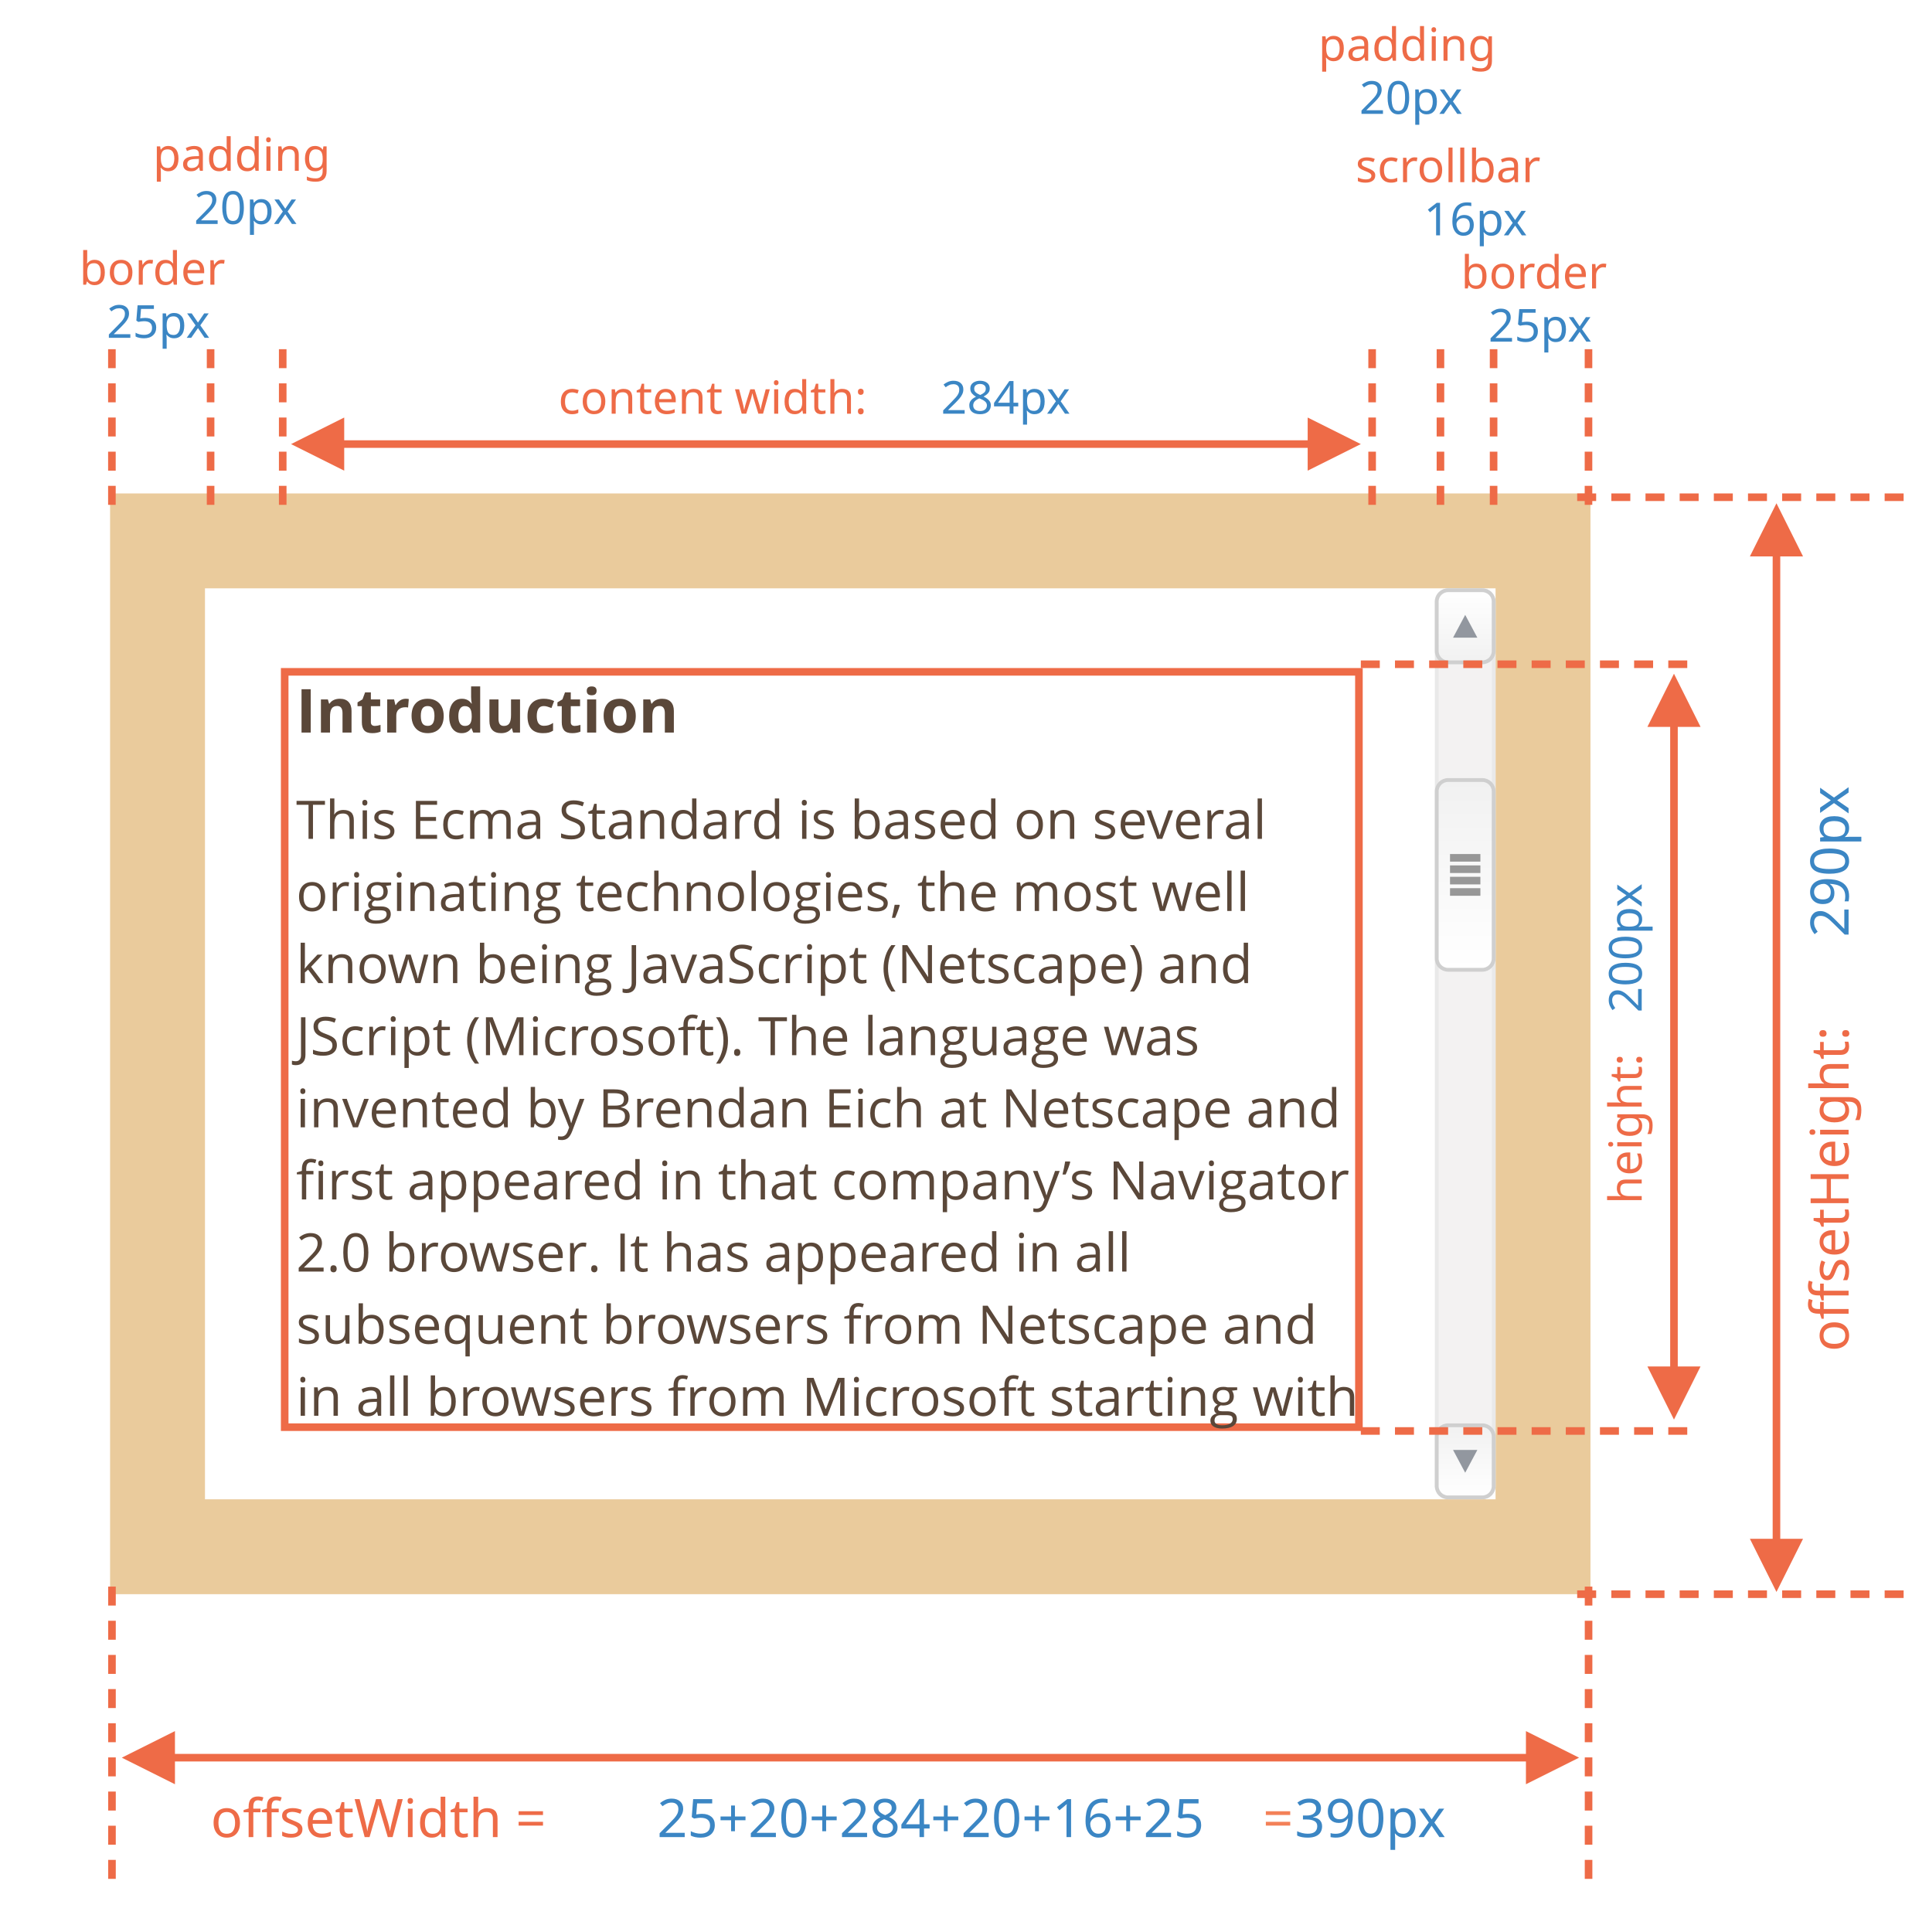
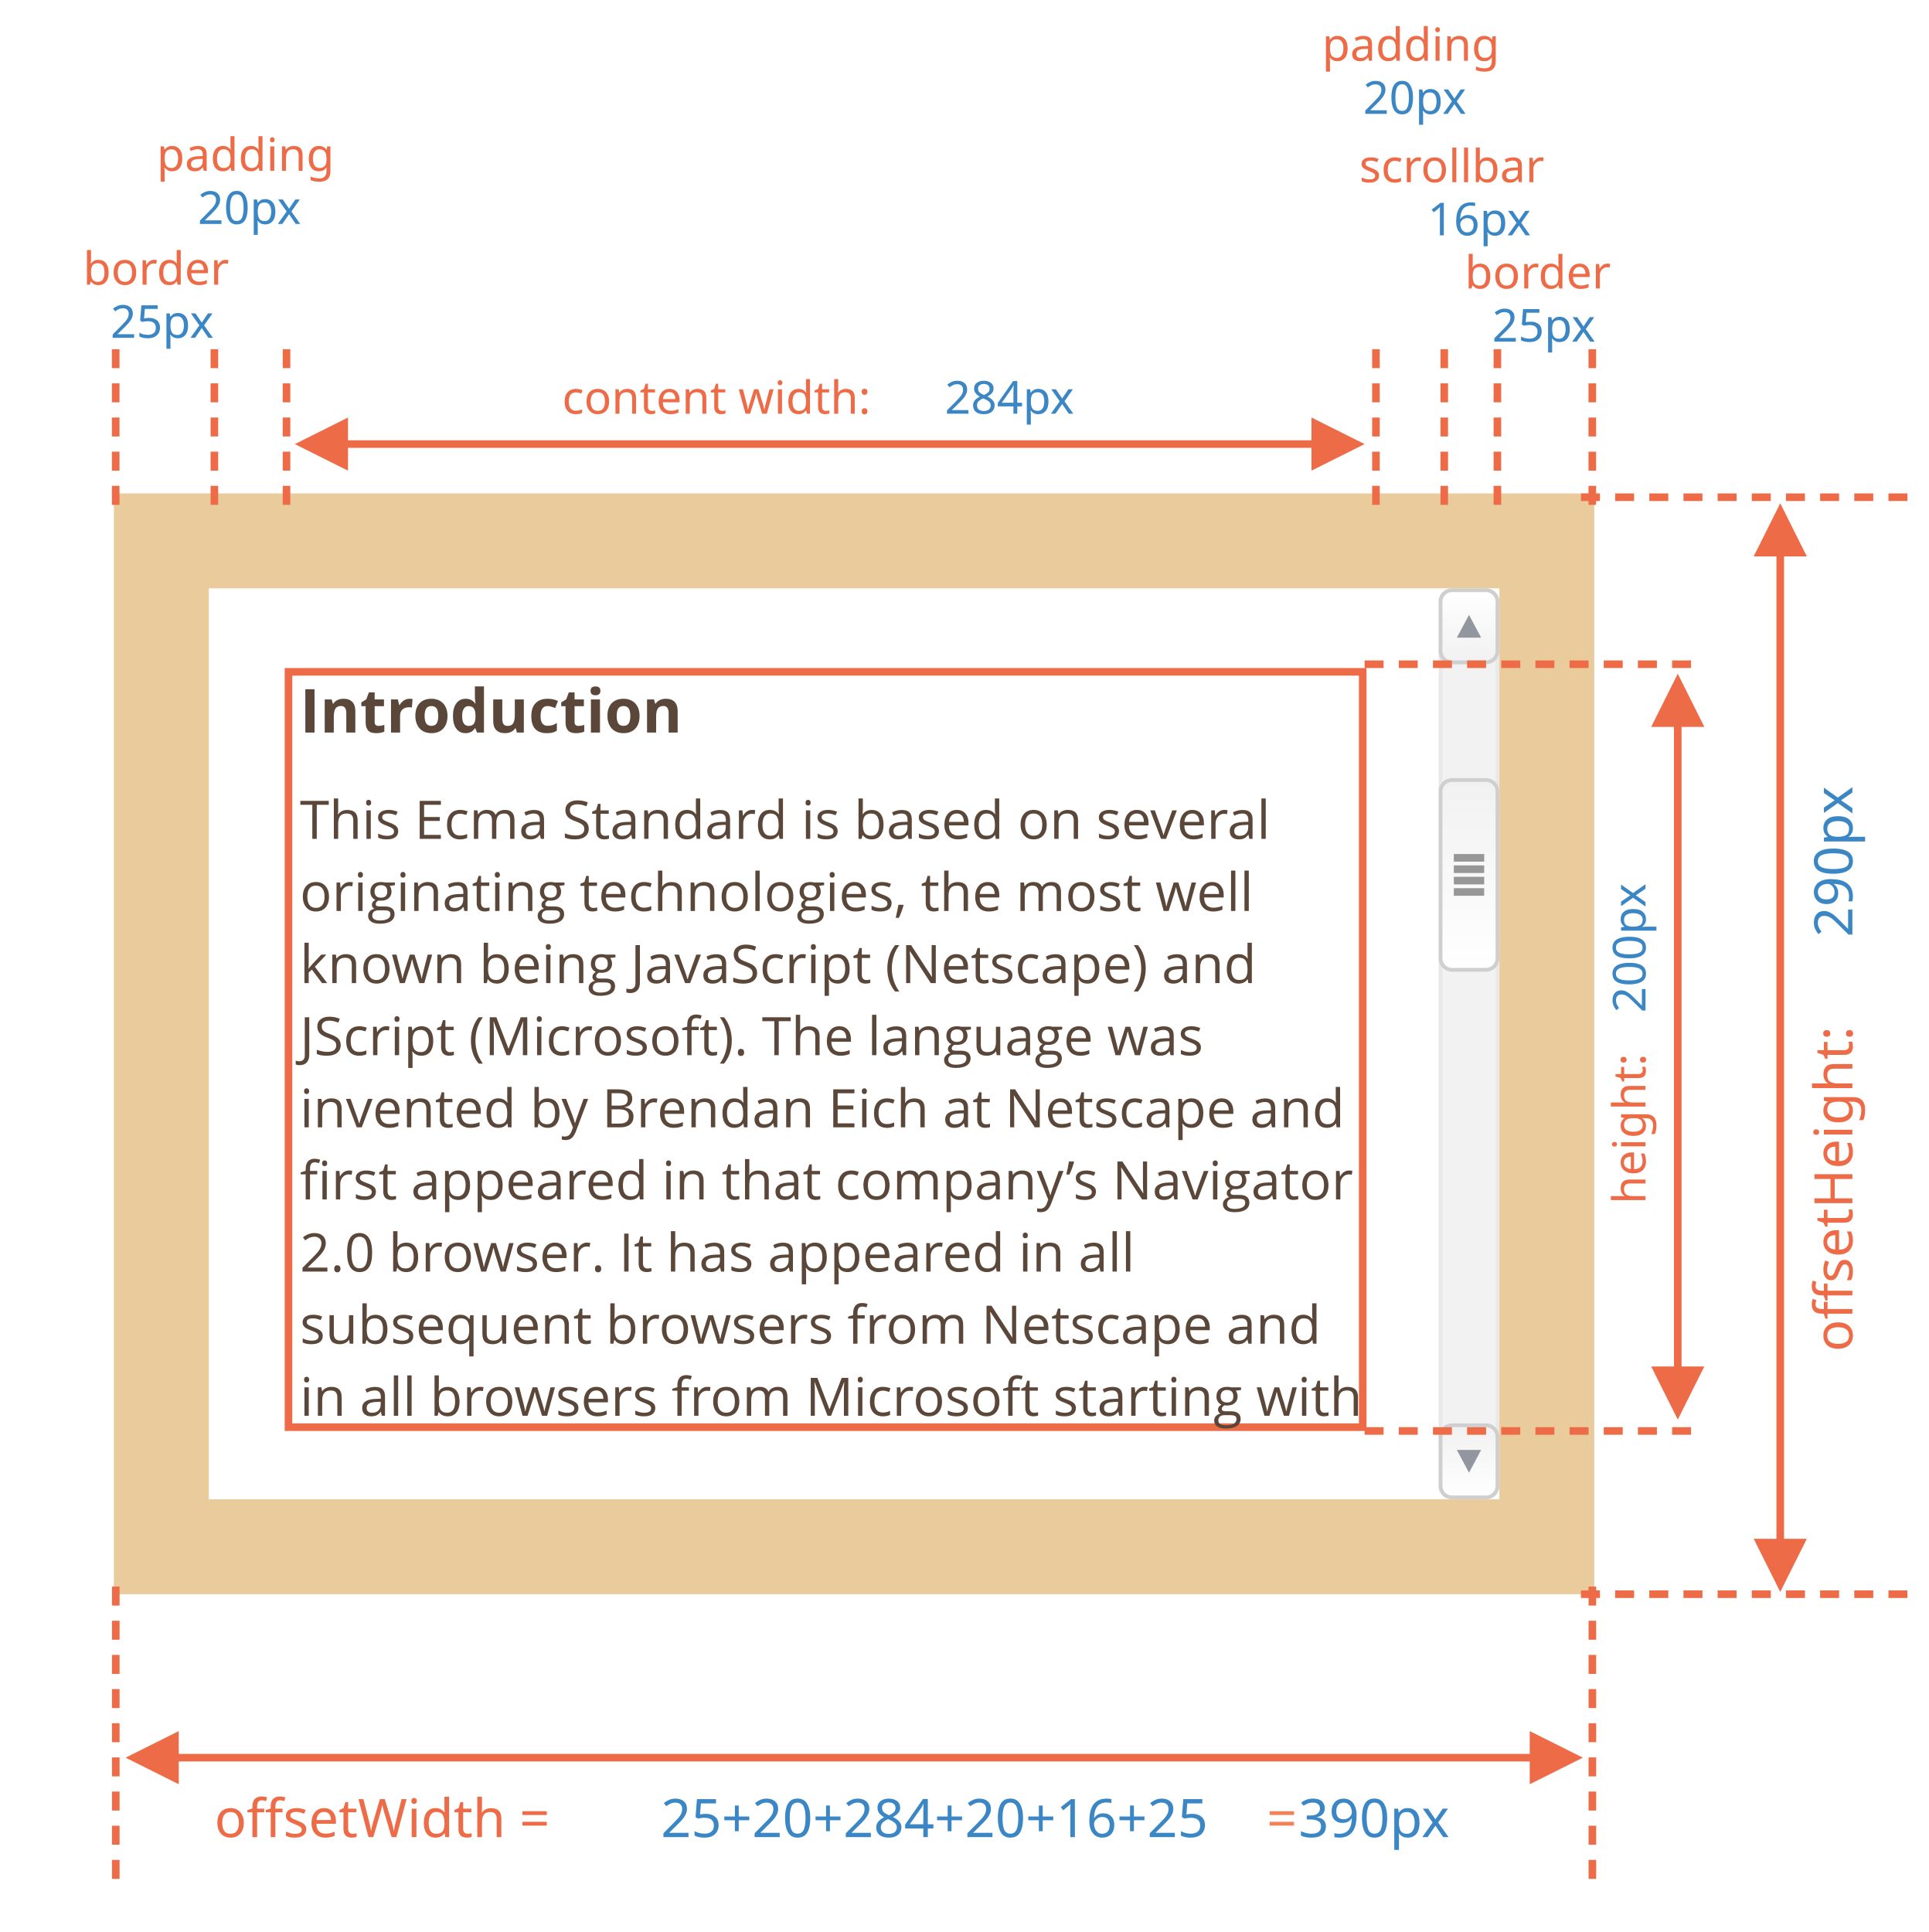
<svg xmlns="http://www.w3.org/2000/svg" width="508px" height="509px" viewBox="0 0 508 509" version="1.1">
  <defs>
    <linearGradient x1="50%" y1="0%" x2="50%" y2="100%" id="linearGradient-1">
      <stop stop-color="#FFFFFF" offset="0%" />
      <stop stop-color="#F1F1F1" offset="100%" />
    </linearGradient>
    <linearGradient x1="50%" y1="0%" x2="50%" y2="100%" id="linearGradient-2">
      <stop stop-color="#FFFFFF" offset="0%" />
      <stop stop-color="#F1F1F1" offset="100%" />
    </linearGradient>
  </defs>
  <g id="dom" stroke="none" stroke-width="1" fill="none" fill-rule="evenodd">
    <g id="metric-offset-width-height.svg">
-       <path d="M394,155 L54,155 L54,395 L394,395 L394,155 Z M29,130 L419,130 L419,420 L29,420 L29,130 Z" id="Rectangle-2" fill-opacity="0.88" fill="#E8C48F" />
-       <path d="M75,177 L75,376 L358,376 L358,177 L75,177 Z" id="Rectangle-1" stroke="#EE6B47" stroke-width="2" />
-       <g id="Scrollbar" transform="translate(378, 155)">
+       <path d="M395,155 L55,155 L55,395 L395,395 L395,155 Z M30,130 L420,130 L420,420 L30,420 L30,130 Z" id="Rectangle-2" fill-opacity="0.88" fill="#E8C48F" />
+       <path d="M76,177 L76,376 L359,376 L359,177 L76,177 Z" id="Rectangle-1" stroke="#EE6B47" stroke-width="2" />
+       <g id="Scrollbar" transform="translate(379, 155)">
        <rect id="Rectangle-19" stroke="#E9E9E9" fill="#F3F2F2" x="0.5" y="0.5" width="15" height="239" rx="3" />
        <g id="Rectangle-18-+-Triangle-1">
          <rect id="Rectangle-18" stroke="#CFCFCF" fill="url(#linearGradient-1)" x="0.5" y="0.5" width="15" height="19" rx="3" />
          <polygon id="Triangle-1" fill="#92979F" points="8 7 11.2 13 4.8 13" />
        </g>
        <g id="Rectangle-18-+-Triangle-2" transform="translate(8, 230) scale(1, -1) translate(-8, -230) translate(0, 220)">
          <rect id="Rectangle-18" stroke="#CFCFCF" fill="url(#linearGradient-1)" x="0.5" y="0.5" width="15" height="19" rx="3" />
          <polygon id="Triangle-1" fill="#92979F" points="8 7 11.2 13 4.8 13" />
        </g>
        <g id="Rectangle-18-+-Triangle-3-+-Group" transform="translate(0, 50)">
          <g id="Rectangle-18-+-Triangle-3" transform="translate(8, 25.5) scale(1, -1) translate(-8, -25.5) " fill="url(#linearGradient-2)" stroke="#CFCFCF">
            <rect id="Rectangle-18" x="0.5" y="0.5" width="15" height="50" rx="3" />
          </g>
          <g id="Group" transform="translate(4, 20)" fill="#D8D8D8" stroke="#979797">
            <rect id="Rectangle-22" x="0.5" y="0.5" width="7" height="1" />
            <rect id="Rectangle-23" x="0.5" y="3.5" width="7" height="1" />
            <rect id="Rectangle-24" x="0.5" y="6.5" width="7" height="1" />
            <rect id="Rectangle-25" x="0.5" y="9.5" width="7" height="1" />
          </g>
        </g>
      </g>
      <text id="border" font-family="PTMono-Regular, PT Mono" font-size="12" font-weight="normal">
-         <tspan x="20.9" y="75" fill="#EE6B47">border</tspan>
-         <tspan x="28.1" y="89" fill="#3B86C4">25px</tspan>
+         <tspan x="21.9" y="75" fill="#EE6B47">border</tspan>
+         <tspan x="29.1" y="89" fill="#3B86C4">25px</tspan>
      </text>
      <text id="padding" font-family="PTMono-Regular, PT Mono" font-size="12" font-weight="normal">
-         <tspan x="40.3" y="45" fill="#EE6B47">padding</tspan>
-         <tspan x="51.1" y="59" fill="#3B86C4">20px</tspan>
+         <tspan x="41.3" y="45" fill="#EE6B47">padding</tspan>
+         <tspan x="52.1" y="59" fill="#3B86C4">20px</tspan>
      </text>
      <text id="content-width:284px" font-family="PTMono-Regular, PT Mono" font-size="12" font-weight="normal">
-         <tspan x="147.1" y="109" fill="#EE6B47">content width:</tspan>
-         <tspan x="247.9" y="109" fill="#3B86C4">284px</tspan>
+         <tspan x="148.1" y="109" fill="#EE6B47">content width:</tspan>
+         <tspan x="248.9" y="109" fill="#3B86C4">284px</tspan>
      </text>
-       <text id="height:200px" transform="translate(428.5, 274) rotate(-90) translate(-428.5, -274) " font-family="PTMono-Regular, PT Mono" font-size="12" font-weight="normal">
-         <tspan x="385.3" y="278" fill="#EE6B47">height:</tspan>
-         <tspan x="435.7" y="278" fill="#3B86C4">200px</tspan>
+       <text id="height:200px" transform="translate(429.5, 274) rotate(-90) translate(-429.5, -274) " font-family="PTMono-Regular, PT Mono" font-size="12" font-weight="normal">
+         <tspan x="386.3" y="278" fill="#EE6B47">height:</tspan>
+         <tspan x="436.7" y="278" fill="#3B86C4">200px</tspan>
      </text>
-       <path d="M359.5,175 L447.642,175" id="Line" stroke="#EE6B47" stroke-width="2" stroke-linecap="square" stroke-dasharray="3,6" />
-       <path d="M359.5,377 L447.642,377" id="Line-2" stroke="#EE6B47" stroke-width="2" stroke-linecap="square" stroke-dasharray="3,6" />
-       <path id="Line" d="M442,191.5 L442,360 L448,360 L441,374 L434,360 L440,360 L440,191.5 L434,191.5 L441,177.5 L448,191.5 L442,191.5 Z" fill="#EE6B47" fill-rule="nonzero" />
-       <path id="Line-15" d="M90.68,116 L344.5,116 L344.5,110 L358.5,117 L344.5,124 L344.5,118 L90.68,118 L90.68,124 L76.68,117 L90.68,110 L90.68,116 Z" fill="#EE6B47" fill-rule="nonzero" />
-       <path d="M7.535,114.945 L50.535,114.945" id="Line-14" stroke="#EE6B47" stroke-width="2" stroke-linecap="square" stroke-dasharray="3,6" transform="translate(29.48047, 114.9453) rotate(-270) translate(-29.48047, -114.9453) " />
-       <path d="M34.535,113.945 L75.535,113.945" id="Line-13" stroke="#EE6B47" stroke-width="2" stroke-linecap="square" stroke-dasharray="3,6" transform="translate(55.48047, 113.9453) rotate(-270) translate(-55.48047, -113.9453) " />
+       <path d="M360.5,175 L448.642,175" id="Line" stroke="#EE6B47" stroke-width="2" stroke-linecap="square" stroke-dasharray="3,6" />
+       <path d="M360.5,377 L448.642,377" id="Line-2" stroke="#EE6B47" stroke-width="2" stroke-linecap="square" stroke-dasharray="3,6" />
+       <path id="Line" d="M443,191.5 L443,360 L449,360 L442,374 L435,360 L441,360 L441,191.5 L435,191.5 L442,177.5 L449,191.5 L443,191.5 Z" fill="#EE6B47" fill-rule="nonzero" />
+       <path id="Line-15" d="M91.68,116 L345.5,116 L345.5,110 L359.5,117 L345.5,124 L345.5,118 L91.68,118 L91.68,124 L77.68,117 L91.68,110 L91.68,116 Z" fill="#EE6B47" fill-rule="nonzero" />
+       <path d="M8.535,114.945 L51.535,114.945" id="Line-14" stroke="#EE6B47" stroke-width="2" stroke-linecap="square" stroke-dasharray="3,6" transform="translate(30.48047, 114.9453) rotate(-270) translate(-30.48047, -114.9453) " />
+       <path d="M35.535,113.945 L76.535,113.945" id="Line-13" stroke="#EE6B47" stroke-width="2" stroke-linecap="square" stroke-dasharray="3,6" transform="translate(56.48047, 113.9453) rotate(-270) translate(-56.48047, -113.9453) " />
      <text id="border-2" font-family="PTMono-Regular, PT Mono" font-size="12" font-weight="normal">
-         <tspan x="384.9" y="76" fill="#EE6B47">border</tspan>
-         <tspan x="392.1" y="90" fill="#3B86C4">25px</tspan>
+         <tspan x="385.9" y="76" fill="#EE6B47">border</tspan>
+         <tspan x="393.1" y="90" fill="#3B86C4">25px</tspan>
      </text>
      <text id="padding-2" font-family="PTMono-Regular, PT Mono" font-size="12" font-weight="normal">
-         <tspan x="347.3" y="16" fill="#EE6B47">padding</tspan>
-         <tspan x="358.1" y="30" fill="#3B86C4">20px</tspan>
+         <tspan x="348.3" y="16" fill="#EE6B47">padding</tspan>
+         <tspan x="359.1" y="30" fill="#3B86C4">20px</tspan>
      </text>
      <text id="scrollbar" font-family="PTMono-Regular, PT Mono" font-size="12" font-weight="normal">
-         <tspan x="357.1" y="48" fill="#EE6B47">scrollbar</tspan>
-         <tspan x="375.1" y="62" fill="#3B86C4">16px</tspan>
+         <tspan x="358.1" y="48" fill="#EE6B47">scrollbar</tspan>
+         <tspan x="376.1" y="62" fill="#3B86C4">16px</tspan>
      </text>
-       <path d="M357.535,114.945 L400.535,114.945" id="Line-17" stroke="#EE6B47" stroke-width="2" stroke-linecap="square" stroke-dasharray="3,6" transform="translate(379.4805, 114.9453) rotate(-270) translate(-379.4805, -114.9453) " />
-       <path d="M371.535,114.945 L414.535,114.945" id="Line-20" stroke="#EE6B47" stroke-width="2" stroke-linecap="square" stroke-dasharray="3,6" transform="translate(393.4805, 114.9453) rotate(-270) translate(-393.4805, -114.9453) " />
-       <path d="M397.535,113.945 L438.535,113.945" id="Line-18" stroke="#EE6B47" stroke-width="2" stroke-linecap="square" stroke-dasharray="3,6" transform="translate(418.4805, 113.9453) rotate(-270) translate(-418.4805, -113.9453) " />
-       <path d="M53.535,113.945 L94.535,113.945" id="Line-16" stroke="#EE6B47" stroke-width="2" stroke-linecap="square" stroke-dasharray="3,6" transform="translate(74.48047, 113.9453) rotate(-270) translate(-74.48047, -113.9453) " />
-       <path d="M340.535,113.945 L381.535,113.945" id="Line-19" stroke="#EE6B47" stroke-width="2" stroke-linecap="square" stroke-dasharray="3,6" transform="translate(361.4805, 113.9453) rotate(-270) translate(-361.4805, -113.9453) " />
+       <path d="M358.535,114.945 L401.535,114.945" id="Line-17" stroke="#EE6B47" stroke-width="2" stroke-linecap="square" stroke-dasharray="3,6" transform="translate(380.4805, 114.9453) rotate(-270) translate(-380.4805, -114.9453) " />
+       <path d="M372.535,114.945 L415.535,114.945" id="Line-20" stroke="#EE6B47" stroke-width="2" stroke-linecap="square" stroke-dasharray="3,6" transform="translate(394.4805, 114.9453) rotate(-270) translate(-394.4805, -114.9453) " />
+       <path d="M398.535,113.945 L439.535,113.945" id="Line-18" stroke="#EE6B47" stroke-width="2" stroke-linecap="square" stroke-dasharray="3,6" transform="translate(419.4805, 113.9453) rotate(-270) translate(-419.4805, -113.9453) " />
+       <path d="M54.535,113.945 L95.535,113.945" id="Line-16" stroke="#EE6B47" stroke-width="2" stroke-linecap="square" stroke-dasharray="3,6" transform="translate(75.48047, 113.9453) rotate(-270) translate(-75.48047, -113.9453) " />
+       <path d="M341.535,113.945 L382.535,113.945" id="Line-19" stroke="#EE6B47" stroke-width="2" stroke-linecap="square" stroke-dasharray="3,6" transform="translate(362.4805, 113.9453) rotate(-270) translate(-362.4805, -113.9453) " />
      <text id="offsetWidth-=-25+20+" font-family="PTMono-Regular, PT Mono" font-size="14" font-weight="normal">
-         <tspan x="55.5" y="484" fill="#EE6B47">offsetWidth = </tspan>
-         <tspan x="173.1" y="484" fill="#3B86C4">25+20+284+20+16+25 </tspan>
-         <tspan x="332.7" y="484" fill="#F38158">=</tspan>
-         <tspan x="341.1" y="484" fill="#3B86C4"> 390px</tspan>
+         <tspan x="56.5" y="484" fill="#EE6B47">offsetWidth = </tspan>
+         <tspan x="174.1" y="484" fill="#3B86C4">25+20+284+20+16+25 </tspan>
+         <tspan x="333.7" y="484" fill="#F38158">=</tspan>
+         <tspan x="342.1" y="484" fill="#3B86C4"> 390px</tspan>
      </text>
-       <path d="M29.5,419 L29.5,497" id="Line-24" stroke="#EE6B47" stroke-width="2" stroke-linecap="square" stroke-dasharray="3,6" />
-       <path d="M418.5,419 L418.5,499" id="Line-25" stroke="#EE6B47" stroke-width="2" stroke-linecap="square" stroke-dasharray="3,6" />
-       <path id="Line-22" d="M46.09,462.071 L402,462.071 L402,456.071 L416,463.071 L402,470.071 L402,464.071 L46.09,464.071 L46.09,470.071 L32.09,463.071 L46.09,456.071 L46.09,462.071 Z" fill="#EE6B47" fill-rule="nonzero" />
-       <text id="offsetHeight:290px" transform="translate(482.5, 280.5) rotate(-90) translate(-482.5, -280.5) " font-family="PTMono-Regular, PT Mono" font-size="14" font-weight="normal">
-         <tspan x="406.9" y="285" fill="#EE6B47">offsetHeight:</tspan>
-         <tspan x="516.1" y="285" fill="#3B86C4">290px</tspan>
+       <path d="M30.5,419 L30.5,497" id="Line-24" stroke="#EE6B47" stroke-width="2" stroke-linecap="square" stroke-dasharray="3,6" />
+       <path d="M419.5,419 L419.5,499" id="Line-25" stroke="#EE6B47" stroke-width="2" stroke-linecap="square" stroke-dasharray="3,6" />
+       <path id="Line-22" d="M47.09,462.071 L403,462.071 L403,456.071 L417,463.071 L403,470.071 L403,464.071 L47.09,464.071 L47.09,470.071 L33.09,463.071 L47.09,456.071 L47.09,462.071 Z" fill="#EE6B47" fill-rule="nonzero" />
+       <text id="offsetHeight:290px" transform="translate(483.5, 280.5) rotate(-90) translate(-483.5, -280.5) " font-family="PTMono-Regular, PT Mono" font-size="14" font-weight="normal">
+         <tspan x="407.9" y="285" fill="#EE6B47">offsetHeight:</tspan>
+         <tspan x="517.1" y="285" fill="#3B86C4">290px</tspan>
      </text>
-       <path d="M416.5,131 L504.642,131" id="Line-27" stroke="#EE6B47" stroke-width="2" stroke-linecap="square" stroke-dasharray="3,6" />
-       <path d="M416.5,420 L504.642,420" id="Line-28" stroke="#EE6B47" stroke-width="2" stroke-linecap="square" stroke-dasharray="3,6" />
-       <path id="Line-26" d="M469,146.59 L469,405.41 L475,405.41 L468,419.41 L461,405.41 L467,405.41 L467,146.59 L461,146.59 L468,132.59 L475,146.59 L469,146.59 Z" fill="#EE6B47" fill-rule="nonzero" />
+       <path d="M417.5,131 L505.642,131" id="Line-27" stroke="#EE6B47" stroke-width="2" stroke-linecap="square" stroke-dasharray="3,6" />
+       <path d="M417.5,420 L505.642,420" id="Line-28" stroke="#EE6B47" stroke-width="2" stroke-linecap="square" stroke-dasharray="3,6" />
+       <path id="Line-26" d="M470,146.59 L470,405.41 L476,405.41 L469,419.41 L462,405.41 L468,405.41 L468,146.59 L462,146.59 L469,132.59 L476,146.59 L470,146.59 Z" fill="#EE6B47" fill-rule="nonzero" />
      <text id="Introduction" font-family="OpenSans-Bold, Open Sans" font-size="16" font-weight="bold" fill="#5A4739">
-         <tspan x="78" y="193">Introduction</tspan>
-         <tspan x="178.727" y="193" font-family="OpenSans-Regular, Open Sans" font-size="14" font-weight="normal" />
-         <tspan x="78" y="221" font-family="OpenSans-Regular, Open Sans" font-size="14" font-weight="normal">This Ecma Standard is based on several </tspan>
-         <tspan x="78" y="240" font-family="OpenSans-Regular, Open Sans" font-size="14" font-weight="normal">originating technologies, the most well </tspan>
-         <tspan x="78" y="259" font-family="OpenSans-Regular, Open Sans" font-size="14" font-weight="normal">known being JavaScript (Netscape) and </tspan>
-         <tspan x="78" y="278" font-family="OpenSans-Regular, Open Sans" font-size="14" font-weight="normal">JScript (Microsoft). The language was </tspan>
-         <tspan x="78" y="297" font-family="OpenSans-Regular, Open Sans" font-size="14" font-weight="normal">invented by Brendan Eich at Netscape and </tspan>
-         <tspan x="78" y="316" font-family="OpenSans-Regular, Open Sans" font-size="14" font-weight="normal">first appeared in that company’s Navigator </tspan>
-         <tspan x="78" y="335" font-family="OpenSans-Regular, Open Sans" font-size="14" font-weight="normal">2.0 browser. It has appeared in all </tspan>
-         <tspan x="78" y="354" font-family="OpenSans-Regular, Open Sans" font-size="14" font-weight="normal">subsequent browsers from Netscape and </tspan>
-         <tspan x="78" y="373" font-family="OpenSans-Regular, Open Sans" font-size="14" font-weight="normal">in all browsers from Microsoft starting with </tspan>
+         <tspan x="79" y="193">Introduction</tspan>
+         <tspan x="179.727" y="193" font-family="OpenSans-Regular, Open Sans" font-size="14" font-weight="normal" />
+         <tspan x="79" y="221" font-family="OpenSans-Regular, Open Sans" font-size="14" font-weight="normal">This Ecma Standard is based on several </tspan>
+         <tspan x="79" y="240" font-family="OpenSans-Regular, Open Sans" font-size="14" font-weight="normal">originating technologies, the most well </tspan>
+         <tspan x="79" y="259" font-family="OpenSans-Regular, Open Sans" font-size="14" font-weight="normal">known being JavaScript (Netscape) and </tspan>
+         <tspan x="79" y="278" font-family="OpenSans-Regular, Open Sans" font-size="14" font-weight="normal">JScript (Microsoft). The language was </tspan>
+         <tspan x="79" y="297" font-family="OpenSans-Regular, Open Sans" font-size="14" font-weight="normal">invented by Brendan Eich at Netscape and </tspan>
+         <tspan x="79" y="316" font-family="OpenSans-Regular, Open Sans" font-size="14" font-weight="normal">first appeared in that company’s Navigator </tspan>
+         <tspan x="79" y="335" font-family="OpenSans-Regular, Open Sans" font-size="14" font-weight="normal">2.0 browser. It has appeared in all </tspan>
+         <tspan x="79" y="354" font-family="OpenSans-Regular, Open Sans" font-size="14" font-weight="normal">subsequent browsers from Netscape and </tspan>
+         <tspan x="79" y="373" font-family="OpenSans-Regular, Open Sans" font-size="14" font-weight="normal">in all browsers from Microsoft starting with </tspan>
      </text>
    </g>
  </g>
</svg>
